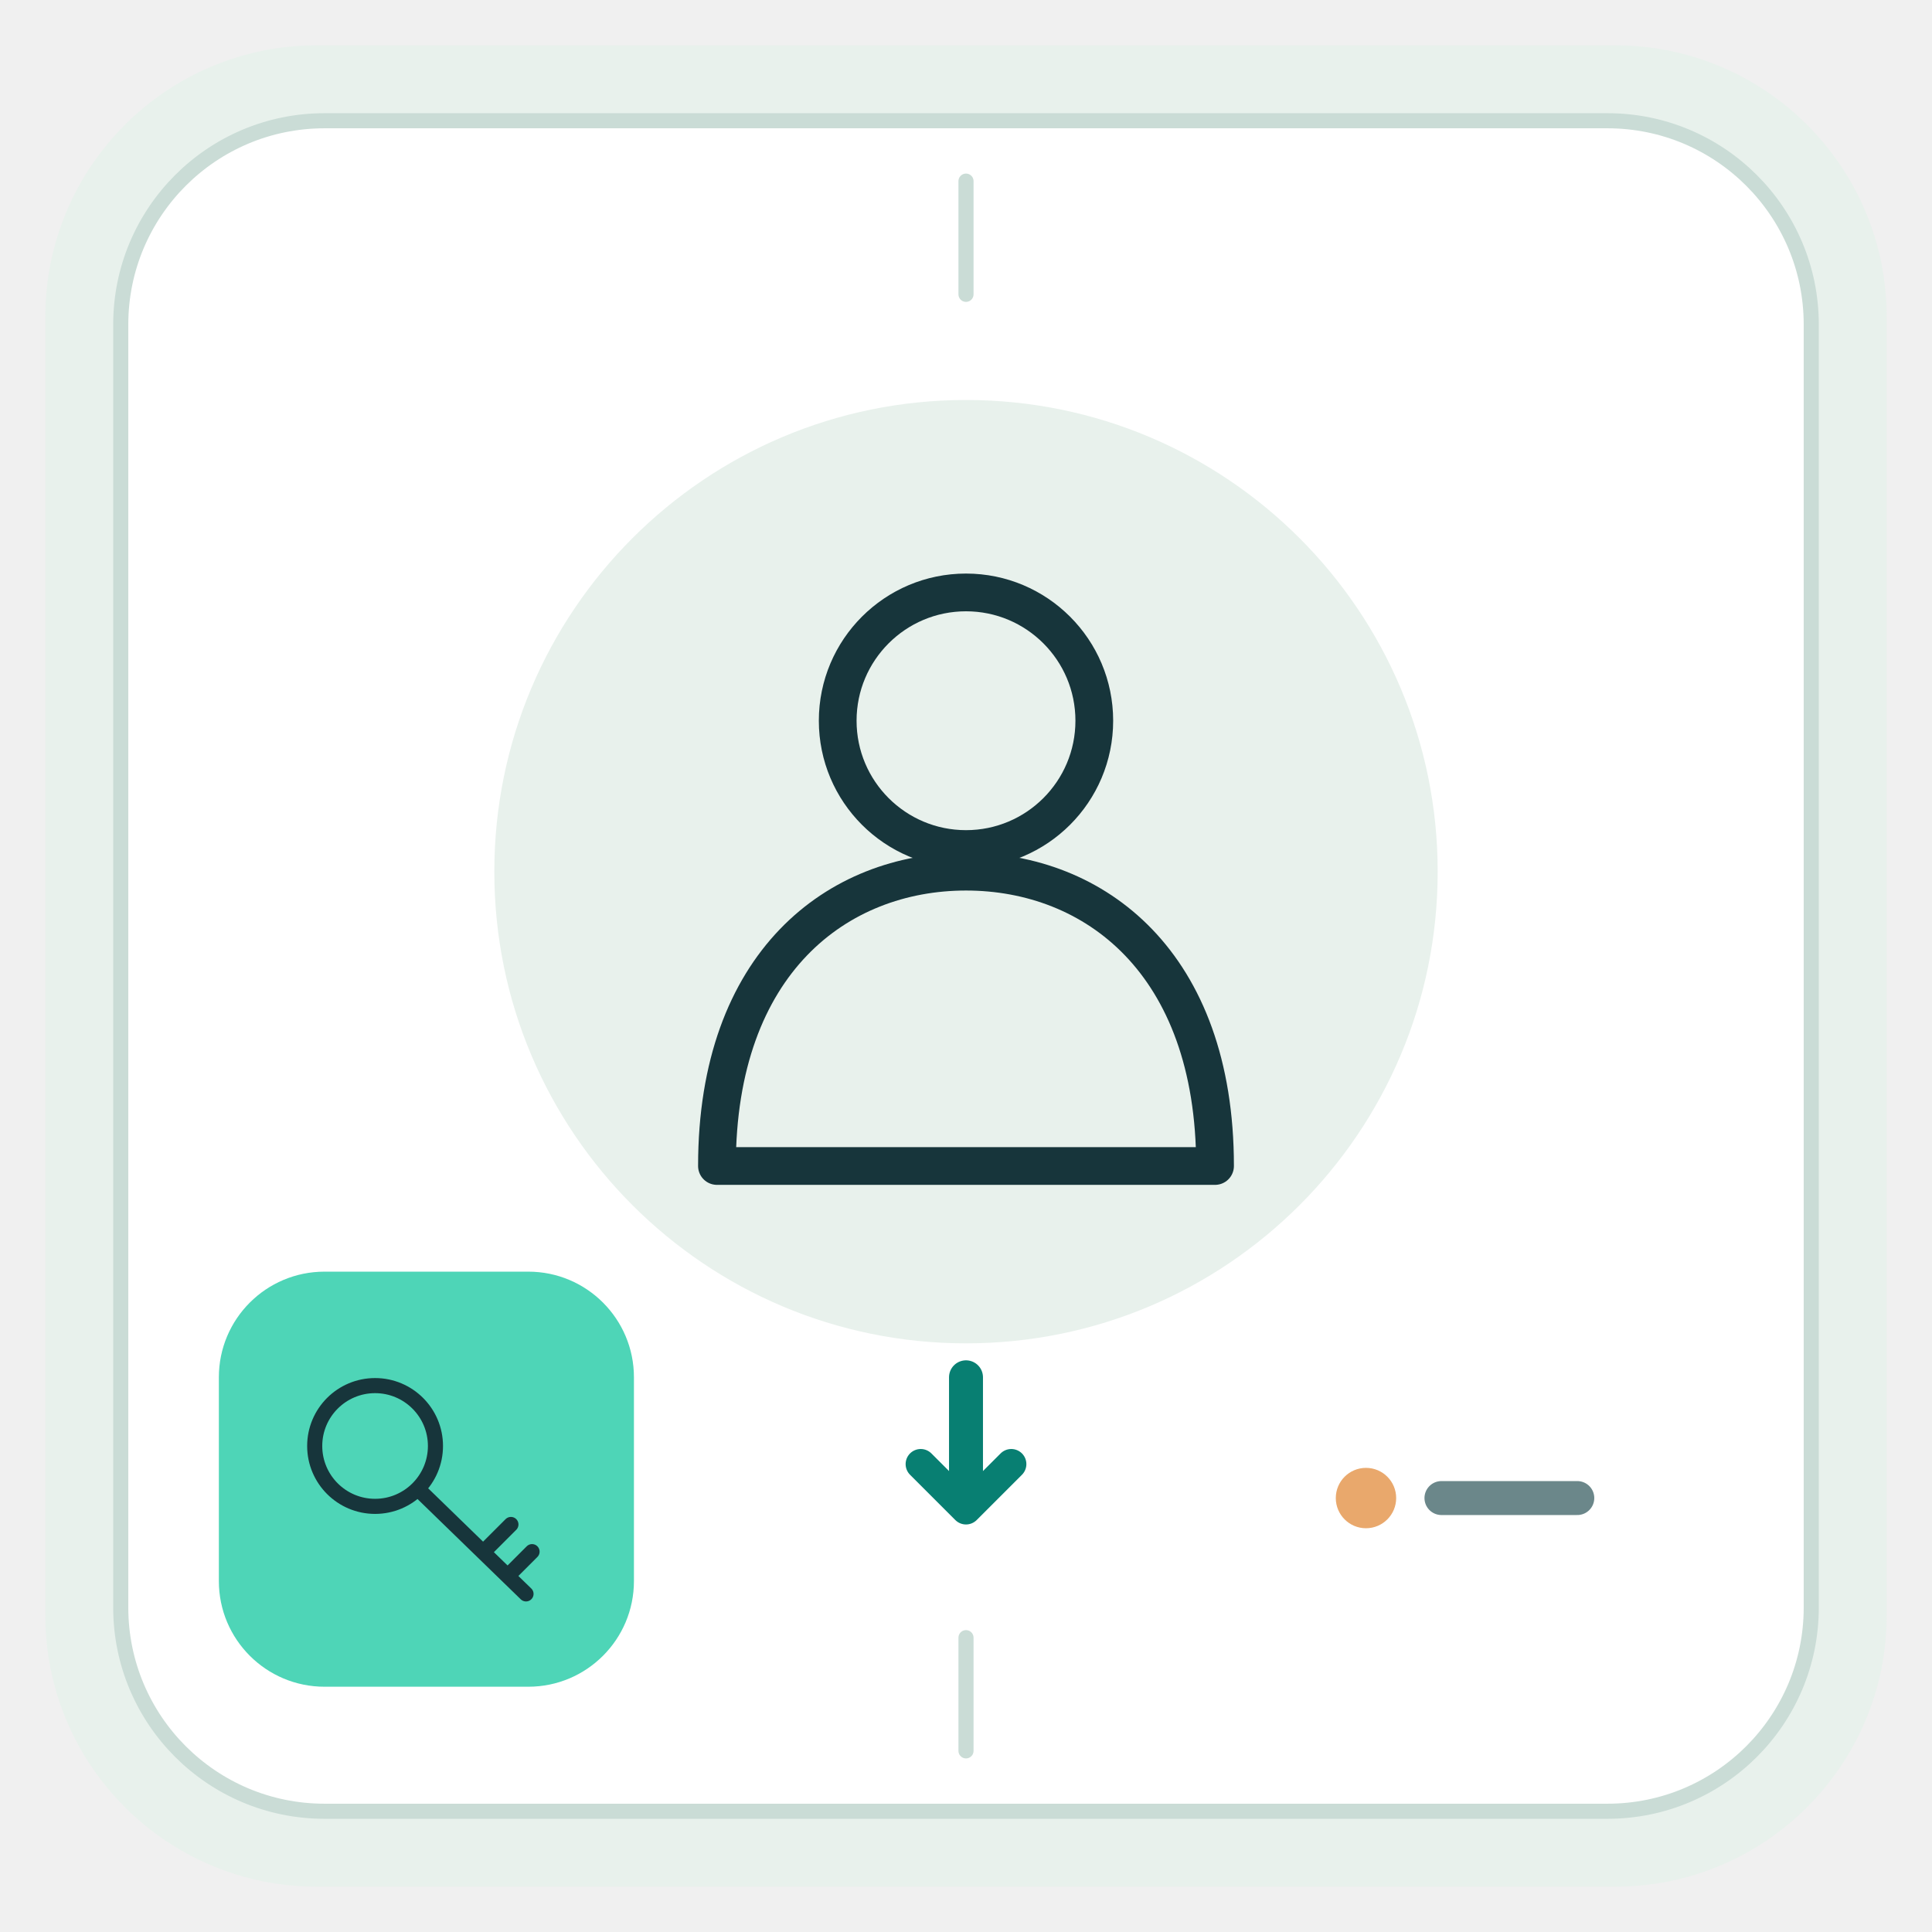
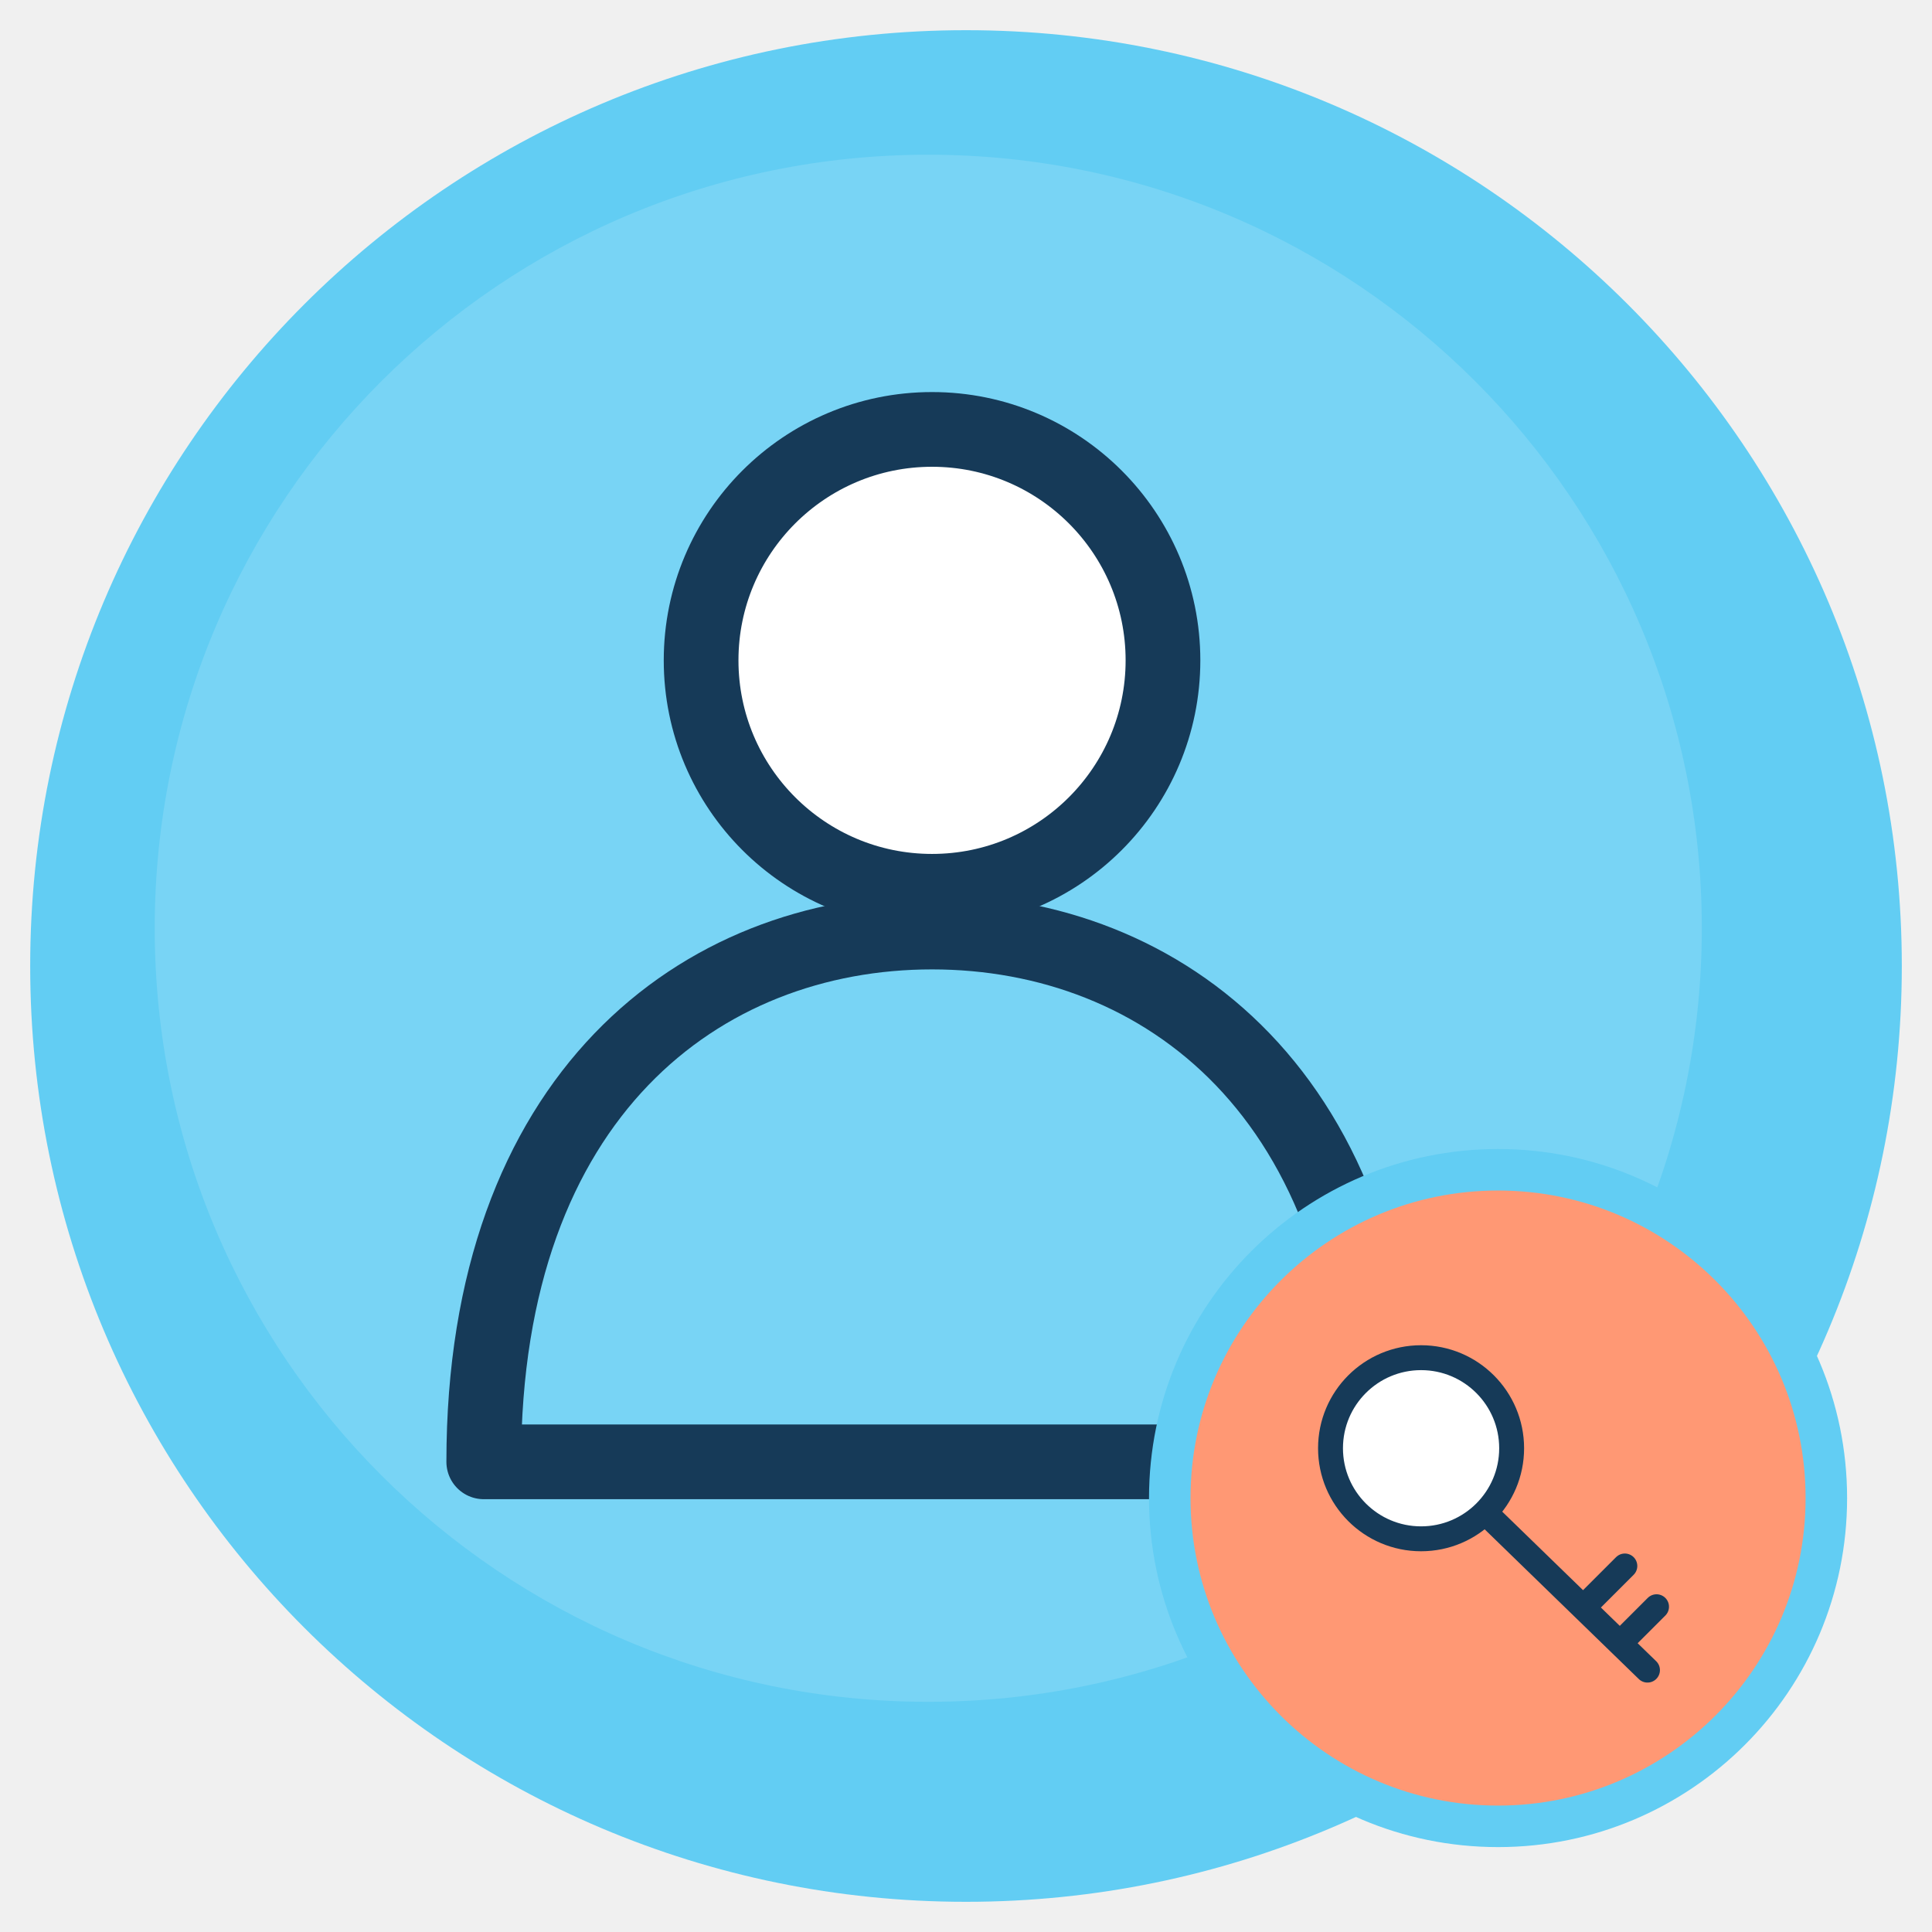
<svg xmlns="http://www.w3.org/2000/svg" viewBox="0 0 512 512" role="img" aria-labelledby="title description">
-   <rect x="12" y="12" width="488" height="488" rx="72" fill="#E8F1EC" />
-   <rect x="32" y="32" width="448" height="448" rx="54" fill="#FFFFFF" stroke="#CADCD6" stroke-width="4" />
-   <path d="M256 48v30M256 434v30" stroke="#CADCD6" stroke-width="4" stroke-linecap="round" />
-   <circle cx="256" cy="231" r="125" fill="#E8F1EC" />
-   <g transform="translate(156 131) scale(2.00)" fill="none" stroke="#17353B" stroke-width="5" stroke-linecap="round" stroke-linejoin="round">
-     <circle cx="50" cy="30" r="17" />
+   <circle cx="256" cy="256" r="248" fill="#62CDF3" />
+   <circle cx="246" cy="246" r="205" fill="#FFFFFF" opacity=".14" />
+   <g transform="translate(67 67) scale(3.60)" fill="none" stroke="#163A58" stroke-width="5.5" stroke-linecap="round" stroke-linejoin="round">
+     <circle fill="#FFFFFF" cx="50" cy="30" r="17" />
    <path d="M17 89c0-27 16-39 33-39s33 12 33 39z" />
  </g>
-   <path d="M256 365v34" stroke="#087F72" stroke-width="9" stroke-linecap="round" />
-   <path d="m244 388 12 12 12-12" fill="none" stroke="#087F72" stroke-width="8" stroke-linecap="round" stroke-linejoin="round" />
-   <rect x="58" y="337" width="110" height="110" rx="28" fill="#4ED5B7" />
-   <g transform="translate(73 352) scale(0.80)" fill="none" stroke="#17353B" stroke-width="5" stroke-linecap="round" stroke-linejoin="round">
-     <circle cx="33" cy="39" r="20" />
+   <circle cx="397" cy="397" r="87" fill="#FF9874" stroke="#62CDF3" stroke-width="11" />
+   <g transform="translate(337 337) scale(1.20)" fill="none" stroke="#163A58" stroke-width="5.5" stroke-linecap="round" stroke-linejoin="round">
+     <circle fill="#FFFFFF" cx="33" cy="39" r="20" />
    <path d="m48 54 35 34m-14-14 9-9m-1 17 8-8" />
  </g>
-   <circle cx="362" cy="397" r="8" fill="#E9A86C" />
-   <path d="M382 397h36" stroke="#6B878A" stroke-width="9" stroke-linecap="round" />
</svg>
